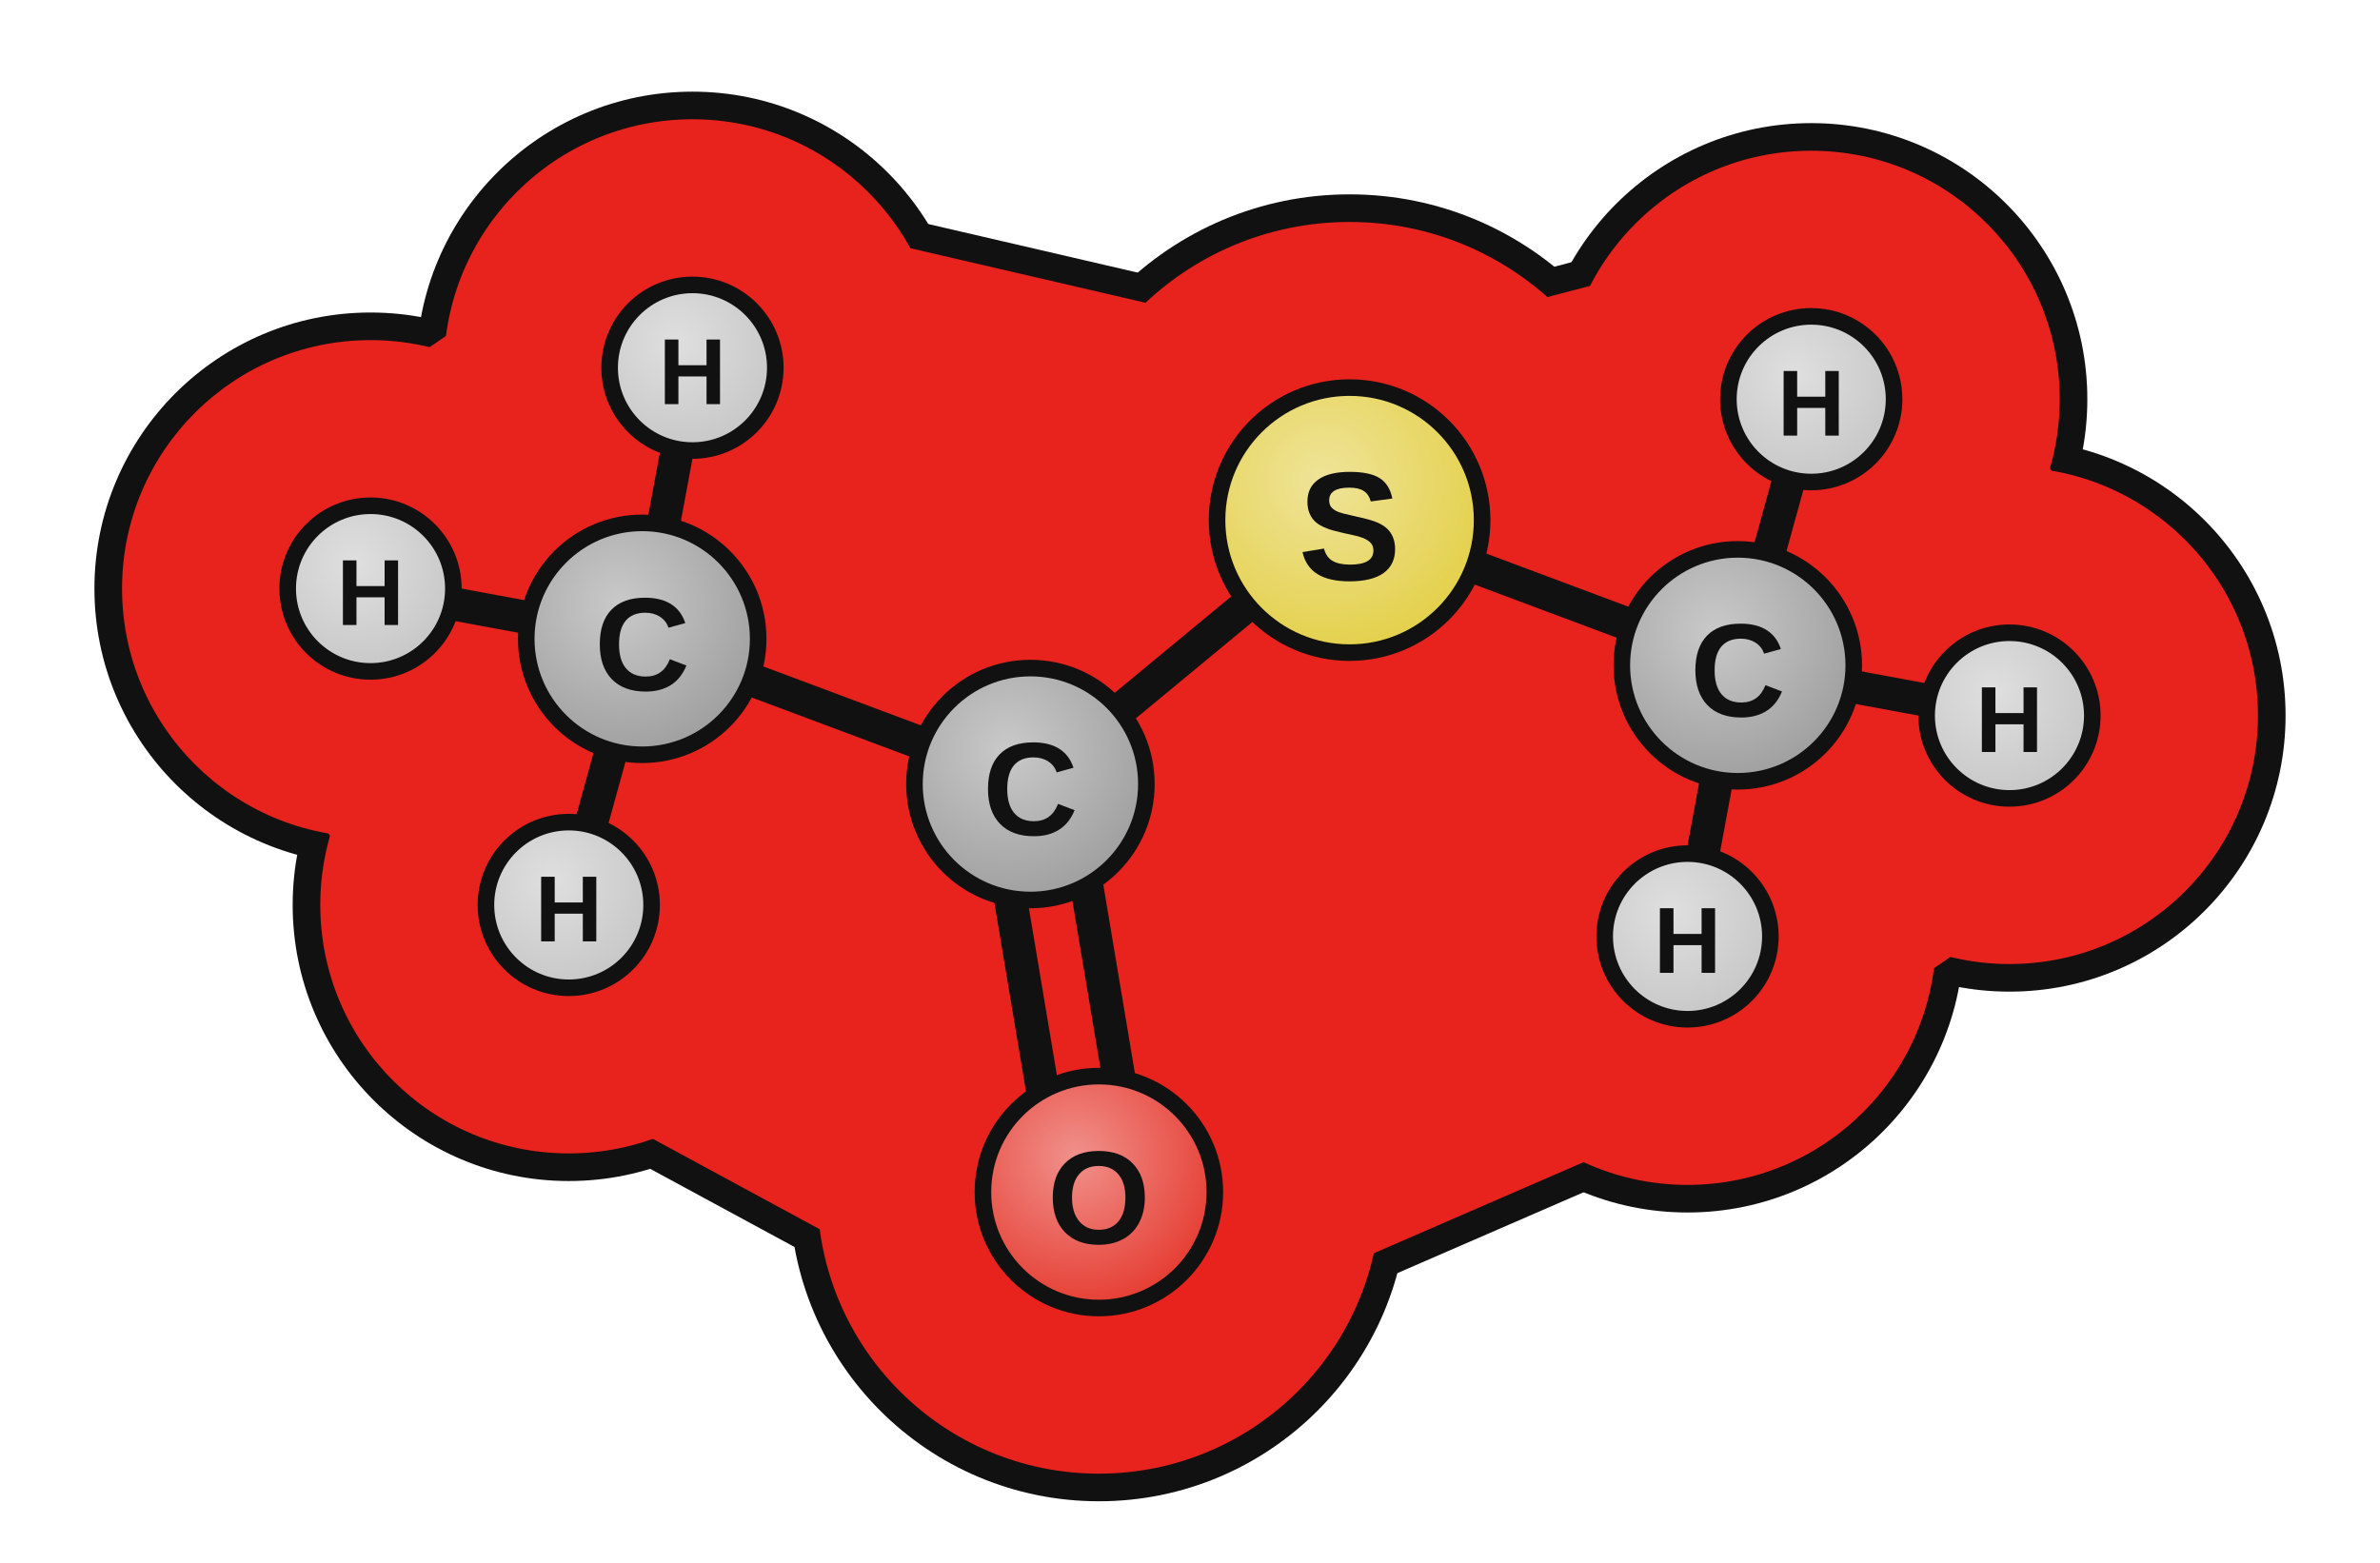
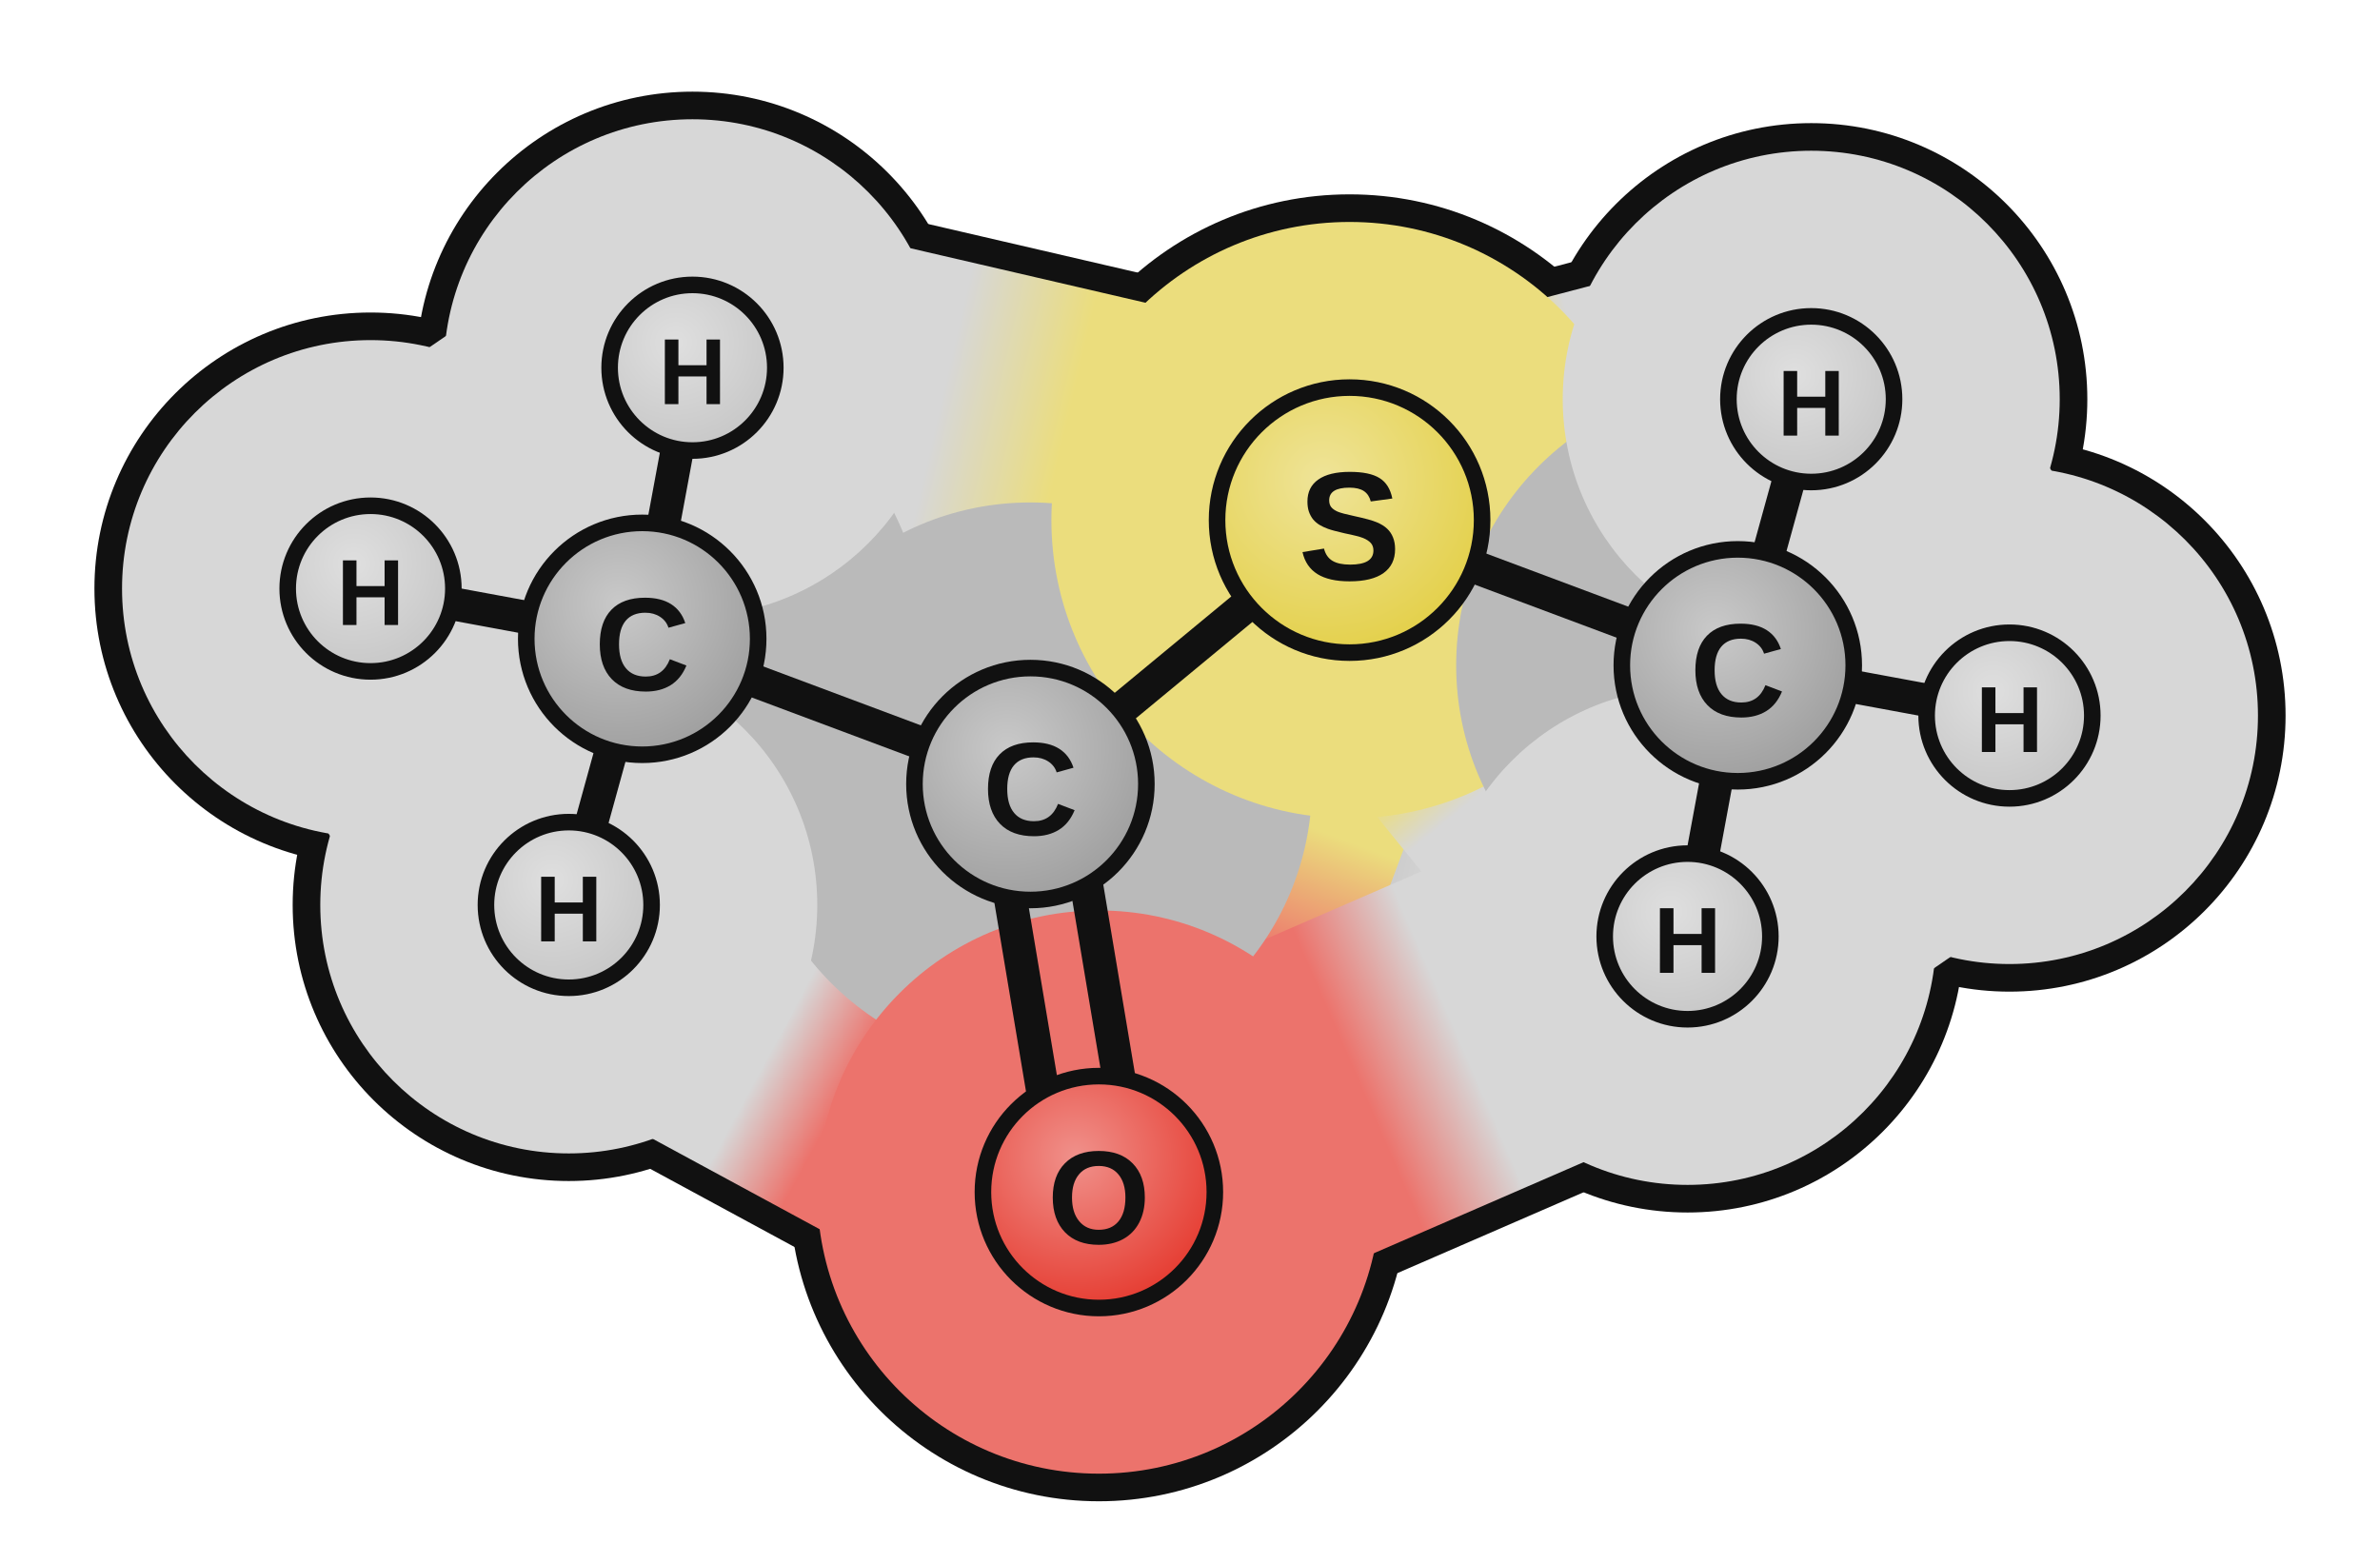
<svg xmlns="http://www.w3.org/2000/svg" viewBox="-214 -127 431 283" width="431" height="283">
  <defs>
    <radialGradient id="gC" cx="40%" cy="35%" r="70%">
      <stop offset="0" stop-color="#c9c9c9" />
      <stop offset="1" stop-color="#9d9d9d" />
    </radialGradient>
    <radialGradient id="gH" cx="40%" cy="35%" r="70%">
      <stop offset="0" stop-color="#dfdfdf" />
      <stop offset="1" stop-color="#c6c6c6" />
    </radialGradient>
    <radialGradient id="gN" cx="40%" cy="35%" r="70%">
      <stop offset="0" stop-color="#a4b5ea" />
      <stop offset="1" stop-color="#5a79d9" />
    </radialGradient>
    <radialGradient id="gO" cx="40%" cy="35%" r="70%">
      <stop offset="0" stop-color="#f0918b" />
      <stop offset="1" stop-color="#e5382d" />
    </radialGradient>
    <radialGradient id="gP" cx="40%" cy="35%" r="70%">
      <stop offset="0" stop-color="#f6c38a" />
      <stop offset="1" stop-color="#f0932b" />
    </radialGradient>
    <radialGradient id="gS" cx="40%" cy="35%" r="70%">
      <stop offset="0" stop-color="#efe499" />
      <stop offset="1" stop-color="#e3cf46" />
    </radialGradient>
    <radialGradient id="gMg" cx="40%" cy="35%" r="70%">
      <stop offset="0" stop-color="#b8e4b8" />
      <stop offset="1" stop-color="#7fcf7f" />
    </radialGradient>
    <radialGradient id="gX" cx="40%" cy="35%" r="70%">
      <stop offset="0" stop-color="#e0e0e0" />
      <stop offset="1" stop-color="#b0b0b0" />
    </radialGradient>
+     <linearGradient id="l0" gradientUnits="userSpaceOnUse" x1="-97.7" y1="-11.3" x2="-27.4" y2="15.0">
+       <stop offset="0.45" stop-color="#bababa" />
+       <stop offset="0.55" stop-color="#bababa" />
+     </linearGradient>
+     <linearGradient id="l1" gradientUnits="userSpaceOnUse" x1="-97.7" y1="-11.3" x2="-15.0" y2="88.9">
+       <stop offset="0.39" stop-color="#bababa" />
+       <stop offset="0.61" stop-color="#ec736c" />
+     </linearGradient>
+     <linearGradient id="l2" gradientUnits="userSpaceOnUse" x1="-97.7" y1="-11.3" x2="30.4" y2="-32.8">
+       <stop offset="0.39" stop-color="#bababa" />
+       <stop offset="0.58" stop-color="#ebdd7d" />
+     </linearGradient>
+     <linearGradient id="l3" gradientUnits="userSpaceOnUse" x1="-97.7" y1="-11.3" x2="-111.0" y2="36.9">
+       <stop offset="0.45" stop-color="#bababa" />
+       <stop offset="0.55" stop-color="#d7d7d7" />
+     </linearGradient>
+     <linearGradient id="l4" gradientUnits="userSpaceOnUse" x1="-97.7" y1="-11.3" x2="-88.6" y2="-60.4">
+       <stop offset="0.45" stop-color="#bababa" />
+       <stop offset="0.55" stop-color="#d7d7d7" />
+     </linearGradient>
+     <linearGradient id="l5" gradientUnits="userSpaceOnUse" x1="-97.7" y1="-11.3" x2="-146.9" y2="-20.4">
+       <stop offset="0.45" stop-color="#bababa" />
+       <stop offset="0.55" stop-color="#d7d7d7" />
+     </linearGradient>
+     <linearGradient id="l6" gradientUnits="userSpaceOnUse" x1="-27.4" y1="15.0" x2="-15.0" y2="88.9">
+       <stop offset="0.45" stop-color="#bababa" />
+       <stop offset="0.55" stop-color="#ec736c" />
+     </linearGradient>
+     <linearGradient id="l7" gradientUnits="userSpaceOnUse" x1="-27.4" y1="15.0" x2="30.4" y2="-32.8">
+       <stop offset="0.45" stop-color="#bababa" />
+       <stop offset="0.55" stop-color="#ebdd7d" />
+     </linearGradient>
+     <linearGradient id="l8" gradientUnits="userSpaceOnUse" x1="-27.4" y1="15.0" x2="100.7" y2="-6.5">
+       <stop offset="0.39" stop-color="#bababa" />
+       <stop offset="0.61" stop-color="#bababa" />
+     </linearGradient>
+     <linearGradient id="l9" gradientUnits="userSpaceOnUse" x1="-27.4" y1="15.0" x2="-111.0" y2="36.9">
+       <stop offset="0.45" stop-color="#bababa" />
+       <stop offset="0.55" stop-color="#d7d7d7" />
+     </linearGradient>
+     <linearGradient id="l10" gradientUnits="userSpaceOnUse" x1="-27.4" y1="15.0" x2="-88.6" y2="-60.4">
+       <stop offset="0.45" stop-color="#bababa" />
+       <stop offset="0.55" stop-color="#d7d7d7" />
+     </linearGradient>
+     <linearGradient id="l11" gradientUnits="userSpaceOnUse" x1="-27.4" y1="15.0" x2="-146.9" y2="-20.4">
+       <stop offset="0.41" stop-color="#bababa" />
+       <stop offset="0.64" stop-color="#d7d7d7" />
+     </linearGradient>
+     <linearGradient id="l12" gradientUnits="userSpaceOnUse" x1="-27.4" y1="15.0" x2="91.6" y2="42.6">
+       <stop offset="0.42" stop-color="#bababa" />
+       <stop offset="0.63" stop-color="#d7d7d7" />
+     </linearGradient>
+     <linearGradient id="l13" gradientUnits="userSpaceOnUse" x1="-15.0" y1="88.9" x2="30.4" y2="-32.8">
+       <stop offset="0.39" stop-color="#ec736c" />
+       <stop offset="0.58" stop-color="#ebdd7d" />
+     </linearGradient>
+     <linearGradient id="l14" gradientUnits="userSpaceOnUse" x1="-15.0" y1="88.9" x2="-111.0" y2="36.9">
+       <stop offset="0.45" stop-color="#ec736c" />
+       <stop offset="0.59" stop-color="#d7d7d7" />
+     </linearGradient>
+     <linearGradient id="l15" gradientUnits="userSpaceOnUse" x1="-15.0" y1="88.9" x2="91.6" y2="42.6">
+       <stop offset="0.44" stop-color="#ec736c" />
+       <stop offset="0.61" stop-color="#d7d7d7" />
+     </linearGradient>
+     <linearGradient id="l16" gradientUnits="userSpaceOnUse" x1="30.4" y1="-32.8" x2="100.7" y2="-6.5">
+       <stop offset="0.45" stop-color="#ebdd7d" />
+       <stop offset="0.55" stop-color="#bababa" />
+     </linearGradient>
+     <linearGradient id="l17" gradientUnits="userSpaceOnUse" x1="30.4" y1="-32.8" x2="-88.6" y2="-60.4">
+       <stop offset="0.44" stop-color="#ebdd7d" />
+       <stop offset="0.63" stop-color="#d7d7d7" />
+     </linearGradient>
+     <linearGradient id="l18" gradientUnits="userSpaceOnUse" x1="30.4" y1="-32.8" x2="114.0" y2="-54.7">
+       <stop offset="0.45" stop-color="#ebdd7d" />
+       <stop offset="0.55" stop-color="#d7d7d7" />
+     </linearGradient>
+     <linearGradient id="l19" gradientUnits="userSpaceOnUse" x1="30.4" y1="-32.8" x2="91.6" y2="42.6">
+       <stop offset="0.45" stop-color="#ebdd7d" />
+       <stop offset="0.55" stop-color="#d7d7d7" />
+     </linearGradient>
+     <linearGradient id="l20" gradientUnits="userSpaceOnUse" x1="30.4" y1="-32.8" x2="149.9" y2="2.6">
+       <stop offset="0.43" stop-color="#ebdd7d" />
+       <stop offset="0.64" stop-color="#d7d7d7" />
+     </linearGradient>
+     <linearGradient id="l21" gradientUnits="userSpaceOnUse" x1="100.7" y1="-6.5" x2="114.0" y2="-54.7">
+       <stop offset="0.45" stop-color="#bababa" />
+       <stop offset="0.55" stop-color="#d7d7d7" />
+     </linearGradient>
+     <linearGradient id="l22" gradientUnits="userSpaceOnUse" x1="100.7" y1="-6.5" x2="91.6" y2="42.6">
+       <stop offset="0.45" stop-color="#bababa" />
+       <stop offset="0.55" stop-color="#d7d7d7" />
+     </linearGradient>
+     <linearGradient id="l23" gradientUnits="userSpaceOnUse" x1="100.7" y1="-6.5" x2="149.9" y2="2.6">
+       <stop offset="0.45" stop-color="#bababa" />
+       <stop offset="0.55" stop-color="#d7d7d7" />
+     </linearGradient>
+     <linearGradient id="l24" gradientUnits="userSpaceOnUse" x1="-111.0" y1="36.9" x2="-88.6" y2="-60.4">
+       <stop offset="0.45" stop-color="#d7d7d7" />
+       <stop offset="0.55" stop-color="#d7d7d7" />
+     </linearGradient>
+     <linearGradient id="l25" gradientUnits="userSpaceOnUse" x1="-111.0" y1="36.9" x2="-146.9" y2="-20.4">
+       <stop offset="0.45" stop-color="#d7d7d7" />
+       <stop offset="0.55" stop-color="#d7d7d7" />
+     </linearGradient>
+     <linearGradient id="l26" gradientUnits="userSpaceOnUse" x1="-88.6" y1="-60.4" x2="-146.9" y2="-20.4">
+       <stop offset="0.45" stop-color="#d7d7d7" />
+       <stop offset="0.55" stop-color="#d7d7d7" />
+     </linearGradient>
+     <linearGradient id="l27" gradientUnits="userSpaceOnUse" x1="114.0" y1="-54.7" x2="91.6" y2="42.6">
+       <stop offset="0.45" stop-color="#d7d7d7" />
+       <stop offset="0.55" stop-color="#d7d7d7" />
+     </linearGradient>
+     <linearGradient id="l28" gradientUnits="userSpaceOnUse" x1="114.0" y1="-54.7" x2="149.9" y2="2.6">
+       <stop offset="0.45" stop-color="#d7d7d7" />
+       <stop offset="0.55" stop-color="#d7d7d7" />
+     </linearGradient>
+     <linearGradient id="l29" gradientUnits="userSpaceOnUse" x1="91.6" y1="42.6" x2="149.9" y2="2.6">
+       <stop offset="0.45" stop-color="#d7d7d7" />
+       <stop offset="0.55" stop-color="#d7d7d7" />
+     </linearGradient>
+     <linearGradient id="l30" gradientUnits="userSpaceOnUse" x1="-97.7" y1="-11.3" x2="-27.4" y2="15.0">
+       <stop offset="0.45" stop-color="#bababa" />
+       <stop offset="0.55" stop-color="#bababa" />
+     </linearGradient>
+     <linearGradient id="l31" gradientUnits="userSpaceOnUse" x1="-27.4" y1="15.0" x2="-15.0" y2="88.9">
+       <stop offset="0.45" stop-color="#bababa" />
+       <stop offset="0.55" stop-color="#ec736c" />
+     </linearGradient>
+     <linearGradient id="l32" gradientUnits="userSpaceOnUse" x1="-27.4" y1="15.0" x2="30.4" y2="-32.8">
+       <stop offset="0.45" stop-color="#bababa" />
+       <stop offset="0.55" stop-color="#ebdd7d" />
+     </linearGradient>
+     <linearGradient id="l33" gradientUnits="userSpaceOnUse" x1="30.4" y1="-32.8" x2="100.7" y2="-6.5">
+       <stop offset="0.45" stop-color="#ebdd7d" />
+       <stop offset="0.55" stop-color="#bababa" />
+     </linearGradient>
+     <linearGradient id="l34" gradientUnits="userSpaceOnUse" x1="-97.7" y1="-11.3" x2="-111.0" y2="36.9">
+       <stop offset="0.45" stop-color="#bababa" />
+       <stop offset="0.55" stop-color="#d7d7d7" />
+     </linearGradient>
+     <linearGradient id="l35" gradientUnits="userSpaceOnUse" x1="-97.7" y1="-11.3" x2="-88.6" y2="-60.4">
+       <stop offset="0.45" stop-color="#bababa" />
+       <stop offset="0.55" stop-color="#d7d7d7" />
+     </linearGradient>
+     <linearGradient id="l36" gradientUnits="userSpaceOnUse" x1="-97.7" y1="-11.3" x2="-146.9" y2="-20.4">
+       <stop offset="0.45" stop-color="#bababa" />
+       <stop offset="0.55" stop-color="#d7d7d7" />
+     </linearGradient>
+     <linearGradient id="l37" gradientUnits="userSpaceOnUse" x1="100.7" y1="-6.5" x2="114.0" y2="-54.7">
+       <stop offset="0.45" stop-color="#bababa" />
+       <stop offset="0.55" stop-color="#d7d7d7" />
+     </linearGradient>
+     <linearGradient id="l38" gradientUnits="userSpaceOnUse" x1="100.7" y1="-6.5" x2="91.6" y2="42.6">
+       <stop offset="0.45" stop-color="#bababa" />
+       <stop offset="0.55" stop-color="#d7d7d7" />
+     </linearGradient>
+     <linearGradient id="l39" gradientUnits="userSpaceOnUse" x1="100.7" y1="-6.5" x2="149.9" y2="2.6">
+       <stop offset="0.45" stop-color="#bababa" />
+       <stop offset="0.55" stop-color="#d7d7d7" />
+     </linearGradient>
  </defs>
  <g fill="#111" stroke="#111" stroke-linecap="round" stroke-linejoin="round">
    <line x1="-97.7" y1="-11.3" x2="-27.4" y2="15.0" stroke-width="70.0" />
    <line x1="-27.4" y1="15.0" x2="-15.0" y2="88.9" stroke-width="70.0" />
    <line x1="-27.4" y1="15.0" x2="30.4" y2="-32.8" stroke-width="70.0" />
    <line x1="30.4" y1="-32.8" x2="100.7" y2="-6.5" stroke-width="70.0" />
    <line x1="-97.7" y1="-11.3" x2="-111.0" y2="36.9" stroke-width="70.0" />
    <line x1="-97.7" y1="-11.3" x2="-88.6" y2="-60.4" stroke-width="70.0" />
    <line x1="-97.7" y1="-11.3" x2="-146.9" y2="-20.4" stroke-width="70.0" />
    <line x1="100.7" y1="-6.5" x2="114.0" y2="-54.7" stroke-width="70.0" />
    <line x1="100.7" y1="-6.5" x2="91.6" y2="42.6" stroke-width="70.0" />
    <line x1="100.7" y1="-6.5" x2="149.9" y2="2.6" stroke-width="70.0" />
    <line x1="-97.7" y1="-11.3" x2="-27.4" y2="15.0" stroke-width="70.0" />
    <line x1="-97.7" y1="-11.3" x2="-15.0" y2="88.9" stroke-width="70.0" />
    <line x1="-97.7" y1="-11.3" x2="30.4" y2="-32.8" stroke-width="70.0" />
    <line x1="-97.7" y1="-11.3" x2="-111.0" y2="36.9" stroke-width="70.0" />
    <line x1="-97.7" y1="-11.3" x2="-88.6" y2="-60.4" stroke-width="70.0" />
    <line x1="-97.7" y1="-11.3" x2="-146.9" y2="-20.4" stroke-width="70.0" />
    <line x1="-27.4" y1="15.0" x2="-15.0" y2="88.9" stroke-width="70.0" />
    <line x1="-27.4" y1="15.0" x2="30.4" y2="-32.8" stroke-width="70.0" />
    <line x1="-27.4" y1="15.0" x2="100.7" y2="-6.5" stroke-width="70.0" />
    <line x1="-27.4" y1="15.0" x2="-111.0" y2="36.9" stroke-width="70.0" />
    <line x1="-27.4" y1="15.0" x2="-88.6" y2="-60.4" stroke-width="70.0" />
    <line x1="-27.4" y1="15.0" x2="-146.9" y2="-20.4" stroke-width="70.0" />
    <line x1="-27.4" y1="15.0" x2="91.6" y2="42.6" stroke-width="70.0" />
    <line x1="-15.0" y1="88.9" x2="30.4" y2="-32.8" stroke-width="70.0" />
    <line x1="-15.0" y1="88.9" x2="-111.0" y2="36.9" stroke-width="70.0" />
    <line x1="-15.0" y1="88.9" x2="91.6" y2="42.6" stroke-width="70.0" />
    <line x1="30.4" y1="-32.8" x2="100.7" y2="-6.5" stroke-width="70.0" />
    <line x1="30.4" y1="-32.8" x2="-88.6" y2="-60.4" stroke-width="70.0" />
    <line x1="30.4" y1="-32.8" x2="114.0" y2="-54.7" stroke-width="70.0" />
    <line x1="30.4" y1="-32.8" x2="91.6" y2="42.6" stroke-width="70.0" />
    <line x1="30.4" y1="-32.8" x2="149.9" y2="2.6" stroke-width="70.0" />
    <line x1="100.7" y1="-6.5" x2="114.0" y2="-54.7" stroke-width="70.0" />
    <line x1="100.7" y1="-6.5" x2="91.6" y2="42.6" stroke-width="70.0" />
    <line x1="100.7" y1="-6.5" x2="149.9" y2="2.6" stroke-width="70.0" />
    <line x1="-111.0" y1="36.9" x2="-88.6" y2="-60.4" stroke-width="70.0" />
    <line x1="-111.0" y1="36.9" x2="-146.9" y2="-20.4" stroke-width="70.0" />
    <line x1="-88.6" y1="-60.4" x2="-146.9" y2="-20.4" stroke-width="70.0" />
    <line x1="114.0" y1="-54.7" x2="91.6" y2="42.6" stroke-width="70.0" />
    <line x1="114.0" y1="-54.7" x2="149.9" y2="2.6" stroke-width="70.0" />
    <line x1="91.6" y1="42.6" x2="149.9" y2="2.6" stroke-width="70.0" />
    <circle cx="-97.7" cy="-11.3" r="56.0" stroke="none" />
    <circle cx="-27.4" cy="15.0" r="56.0" stroke="none" />
    <circle cx="-15.0" cy="88.9" r="56.0" stroke="none" />
    <circle cx="30.4" cy="-32.8" r="59.0" stroke="none" />
    <circle cx="100.7" cy="-6.5" r="56.0" stroke="none" />
    <circle cx="-111.0" cy="36.9" r="50.0" stroke="none" />
    <circle cx="-88.6" cy="-60.4" r="50.0" stroke="none" />
    <circle cx="-146.9" cy="-20.4" r="50.0" stroke="none" />
    <circle cx="114.0" cy="-54.7" r="50.0" stroke="none" />
    <circle cx="91.6" cy="42.6" r="50.0" stroke="none" />
    <circle cx="149.9" cy="2.6" r="50.0" stroke="none" />
  </g>
-   <g fill="#e8221c" stroke="#e8221c" stroke-linecap="round" stroke-linejoin="round">
-     <line x1="-97.7" y1="-11.3" x2="-27.4" y2="15.0" stroke-width="60.0" />
-     <line x1="-27.4" y1="15.0" x2="-15.0" y2="88.9" stroke-width="60.0" />
-     <line x1="-27.4" y1="15.0" x2="30.4" y2="-32.8" stroke-width="60.0" />
-     <line x1="30.4" y1="-32.8" x2="100.7" y2="-6.5" stroke-width="60.0" />
-     <line x1="-97.7" y1="-11.3" x2="-111.0" y2="36.9" stroke-width="60.0" />
-     <line x1="-97.7" y1="-11.3" x2="-88.6" y2="-60.4" stroke-width="60.0" />
-     <line x1="-97.7" y1="-11.3" x2="-146.9" y2="-20.4" stroke-width="60.0" />
-     <line x1="100.7" y1="-6.5" x2="114.0" y2="-54.7" stroke-width="60.0" />
-     <line x1="100.7" y1="-6.5" x2="91.6" y2="42.6" stroke-width="60.0" />
-     <line x1="100.7" y1="-6.5" x2="149.9" y2="2.6" stroke-width="60.0" />
-     <line x1="-97.7" y1="-11.3" x2="-27.4" y2="15.0" stroke-width="60.0" />
-     <line x1="-97.7" y1="-11.3" x2="-15.0" y2="88.9" stroke-width="60.0" />
-     <line x1="-97.7" y1="-11.3" x2="30.4" y2="-32.8" stroke-width="60.0" />
-     <line x1="-97.7" y1="-11.3" x2="-111.0" y2="36.9" stroke-width="60.0" />
-     <line x1="-97.7" y1="-11.3" x2="-88.6" y2="-60.4" stroke-width="60.0" />
-     <line x1="-97.7" y1="-11.3" x2="-146.9" y2="-20.4" stroke-width="60.0" />
-     <line x1="-27.4" y1="15.0" x2="-15.0" y2="88.9" stroke-width="60.0" />
-     <line x1="-27.4" y1="15.0" x2="30.4" y2="-32.8" stroke-width="60.0" />
-     <line x1="-27.4" y1="15.0" x2="100.7" y2="-6.5" stroke-width="60.0" />
-     <line x1="-27.4" y1="15.0" x2="-111.0" y2="36.9" stroke-width="60.0" />
-     <line x1="-27.4" y1="15.0" x2="-88.6" y2="-60.4" stroke-width="60.0" />
-     <line x1="-27.4" y1="15.0" x2="-146.9" y2="-20.4" stroke-width="60.0" />
-     <line x1="-27.4" y1="15.0" x2="91.6" y2="42.6" stroke-width="60.0" />
-     <line x1="-15.0" y1="88.9" x2="30.4" y2="-32.8" stroke-width="60.0" />
-     <line x1="-15.0" y1="88.9" x2="-111.0" y2="36.9" stroke-width="60.0" />
-     <line x1="-15.0" y1="88.9" x2="91.6" y2="42.6" stroke-width="60.0" />
-     <line x1="30.4" y1="-32.8" x2="100.7" y2="-6.5" stroke-width="60.0" />
-     <line x1="30.4" y1="-32.8" x2="-88.6" y2="-60.4" stroke-width="60.0" />
-     <line x1="30.4" y1="-32.8" x2="114.0" y2="-54.7" stroke-width="60.0" />
-     <line x1="30.4" y1="-32.8" x2="91.6" y2="42.6" stroke-width="60.0" />
-     <line x1="30.4" y1="-32.8" x2="149.9" y2="2.6" stroke-width="60.0" />
-     <line x1="100.7" y1="-6.5" x2="114.0" y2="-54.7" stroke-width="60.0" />
-     <line x1="100.7" y1="-6.5" x2="91.6" y2="42.6" stroke-width="60.0" />
-     <line x1="100.7" y1="-6.5" x2="149.9" y2="2.6" stroke-width="60.0" />
-     <line x1="-111.0" y1="36.9" x2="-88.6" y2="-60.4" stroke-width="60.0" />
-     <line x1="-111.0" y1="36.9" x2="-146.9" y2="-20.4" stroke-width="60.0" />
-     <line x1="-88.6" y1="-60.4" x2="-146.9" y2="-20.4" stroke-width="60.0" />
-     <line x1="114.0" y1="-54.7" x2="91.6" y2="42.6" stroke-width="60.0" />
-     <line x1="114.0" y1="-54.7" x2="149.9" y2="2.6" stroke-width="60.0" />
-     <line x1="91.6" y1="42.6" x2="149.9" y2="2.6" stroke-width="60.0" />
-     <circle cx="-97.7" cy="-11.3" r="51.0" stroke="none" />
-     <circle cx="-27.4" cy="15.0" r="51.0" stroke="none" />
-     <circle cx="-15.0" cy="88.9" r="51.0" stroke="none" />
-     <circle cx="30.4" cy="-32.8" r="54.0" stroke="none" />
-     <circle cx="100.7" cy="-6.5" r="51.0" stroke="none" />
-     <circle cx="-111.0" cy="36.9" r="45.0" stroke="none" />
-     <circle cx="-88.6" cy="-60.4" r="45.0" stroke="none" />
-     <circle cx="-146.9" cy="-20.4" r="45.0" stroke="none" />
-     <circle cx="114.0" cy="-54.7" r="45.0" stroke="none" />
-     <circle cx="91.6" cy="42.6" r="45.0" stroke="none" />
-     <circle cx="149.9" cy="2.6" r="45.0" stroke="none" />
+   <g stroke-linejoin="round">
+     <line x1="-97.7" y1="-11.3" x2="-27.4" y2="15.0" stroke="url(#l0)" stroke-width="60.0" stroke-linecap="round" />
+     <line x1="-97.7" y1="-11.3" x2="-15.0" y2="88.9" stroke="url(#l1)" stroke-width="60.0" stroke-linecap="round" />
+     <line x1="-97.7" y1="-11.3" x2="30.4" y2="-32.8" stroke="url(#l2)" stroke-width="60.0" stroke-linecap="round" />
+     <line x1="-97.7" y1="-11.3" x2="-111.0" y2="36.9" stroke="url(#l3)" stroke-width="60.0" stroke-linecap="round" />
+     <line x1="-97.7" y1="-11.3" x2="-88.6" y2="-60.4" stroke="url(#l4)" stroke-width="60.0" stroke-linecap="round" />
+     <line x1="-97.7" y1="-11.3" x2="-146.9" y2="-20.4" stroke="url(#l5)" stroke-width="60.0" stroke-linecap="round" />
+     <line x1="-27.4" y1="15.0" x2="-15.0" y2="88.9" stroke="url(#l6)" stroke-width="60.0" stroke-linecap="round" />
+     <line x1="-27.4" y1="15.0" x2="30.4" y2="-32.8" stroke="url(#l7)" stroke-width="60.0" stroke-linecap="round" />
+     <line x1="-27.4" y1="15.0" x2="100.7" y2="-6.5" stroke="url(#l8)" stroke-width="60.0" stroke-linecap="round" />
+     <line x1="-27.4" y1="15.0" x2="-111.0" y2="36.9" stroke="url(#l9)" stroke-width="60.0" stroke-linecap="round" />
+     <line x1="-27.4" y1="15.0" x2="-88.6" y2="-60.4" stroke="url(#l10)" stroke-width="60.0" stroke-linecap="round" />
+     <line x1="-27.4" y1="15.0" x2="-146.9" y2="-20.4" stroke="url(#l11)" stroke-width="60.0" stroke-linecap="round" />
+     <line x1="-27.4" y1="15.0" x2="91.6" y2="42.6" stroke="url(#l12)" stroke-width="60.0" stroke-linecap="round" />
+     <line x1="-15.0" y1="88.9" x2="30.4" y2="-32.8" stroke="url(#l13)" stroke-width="60.0" stroke-linecap="round" />
+     <line x1="-15.0" y1="88.9" x2="-111.0" y2="36.9" stroke="url(#l14)" stroke-width="60.0" stroke-linecap="round" />
+     <line x1="-15.0" y1="88.9" x2="91.6" y2="42.6" stroke="url(#l15)" stroke-width="60.0" stroke-linecap="round" />
+     <line x1="30.4" y1="-32.8" x2="100.7" y2="-6.5" stroke="url(#l16)" stroke-width="60.0" stroke-linecap="round" />
+     <line x1="30.4" y1="-32.8" x2="-88.6" y2="-60.4" stroke="url(#l17)" stroke-width="60.0" stroke-linecap="round" />
+     <line x1="30.4" y1="-32.8" x2="114.0" y2="-54.7" stroke="url(#l18)" stroke-width="60.0" stroke-linecap="round" />
+     <line x1="30.4" y1="-32.8" x2="91.6" y2="42.6" stroke="url(#l19)" stroke-width="60.0" stroke-linecap="round" />
+     <line x1="30.4" y1="-32.8" x2="149.9" y2="2.6" stroke="url(#l20)" stroke-width="60.0" stroke-linecap="round" />
+     <line x1="100.7" y1="-6.5" x2="114.0" y2="-54.7" stroke="url(#l21)" stroke-width="60.0" stroke-linecap="round" />
+     <line x1="100.7" y1="-6.5" x2="91.6" y2="42.6" stroke="url(#l22)" stroke-width="60.0" stroke-linecap="round" />
+     <line x1="100.7" y1="-6.5" x2="149.9" y2="2.6" stroke="url(#l23)" stroke-width="60.0" stroke-linecap="round" />
+     <line x1="-111.0" y1="36.9" x2="-88.6" y2="-60.4" stroke="url(#l24)" stroke-width="60.0" stroke-linecap="round" />
+     <line x1="-111.0" y1="36.9" x2="-146.9" y2="-20.4" stroke="url(#l25)" stroke-width="60.0" stroke-linecap="round" />
+     <line x1="-88.6" y1="-60.4" x2="-146.9" y2="-20.4" stroke="url(#l26)" stroke-width="60.0" stroke-linecap="round" />
+     <line x1="114.0" y1="-54.7" x2="91.6" y2="42.6" stroke="url(#l27)" stroke-width="60.0" stroke-linecap="round" />
+     <line x1="114.0" y1="-54.7" x2="149.9" y2="2.6" stroke="url(#l28)" stroke-width="60.0" stroke-linecap="round" />
+     <line x1="91.6" y1="42.6" x2="149.9" y2="2.6" stroke="url(#l29)" stroke-width="60.0" stroke-linecap="round" />
+     <line x1="-97.7" y1="-11.3" x2="-27.4" y2="15.0" stroke="url(#l30)" stroke-width="60.0" stroke-linecap="round" />
+     <line x1="-27.4" y1="15.0" x2="-15.0" y2="88.9" stroke="url(#l31)" stroke-width="60.0" stroke-linecap="round" />
+     <line x1="-27.4" y1="15.0" x2="30.4" y2="-32.8" stroke="url(#l32)" stroke-width="60.0" stroke-linecap="round" />
+     <line x1="30.4" y1="-32.8" x2="100.7" y2="-6.5" stroke="url(#l33)" stroke-width="60.0" stroke-linecap="round" />
+     <line x1="-97.7" y1="-11.3" x2="-111.0" y2="36.9" stroke="url(#l34)" stroke-width="60.0" stroke-linecap="round" />
+     <line x1="-97.7" y1="-11.3" x2="-88.6" y2="-60.4" stroke="url(#l35)" stroke-width="60.0" stroke-linecap="round" />
+     <line x1="-97.7" y1="-11.3" x2="-146.9" y2="-20.4" stroke="url(#l36)" stroke-width="60.0" stroke-linecap="round" />
+     <line x1="100.7" y1="-6.5" x2="114.0" y2="-54.7" stroke="url(#l37)" stroke-width="60.0" stroke-linecap="round" />
+     <line x1="100.7" y1="-6.5" x2="91.6" y2="42.6" stroke="url(#l38)" stroke-width="60.0" stroke-linecap="round" />
+     <line x1="100.7" y1="-6.5" x2="149.9" y2="2.6" stroke="url(#l39)" stroke-width="60.0" stroke-linecap="round" />
+     <circle cx="-97.7" cy="-11.3" r="51.0" fill="#bababa" stroke="none" />
+     <circle cx="-27.4" cy="15.0" r="51.0" fill="#bababa" stroke="none" />
+     <circle cx="-15.0" cy="88.9" r="51.0" fill="#ec736c" stroke="none" />
+     <circle cx="30.4" cy="-32.8" r="54.0" fill="#ebdd7d" stroke="none" />
+     <circle cx="100.7" cy="-6.5" r="51.0" fill="#bababa" stroke="none" />
+     <circle cx="-111.0" cy="36.9" r="45.0" fill="#d7d7d7" stroke="none" />
+     <circle cx="-88.6" cy="-60.4" r="45.0" fill="#d7d7d7" stroke="none" />
+     <circle cx="-146.9" cy="-20.4" r="45.0" fill="#d7d7d7" stroke="none" />
+     <circle cx="114.0" cy="-54.7" r="45.0" fill="#d7d7d7" stroke="none" />
+     <circle cx="91.6" cy="42.6" r="45.0" fill="#d7d7d7" stroke="none" />
+     <circle cx="149.9" cy="2.6" r="45.0" fill="#d7d7d7" stroke="none" />
  </g>
  <g stroke="#111" stroke-width="6" stroke-linecap="round">
    <line x1="-97.7" y1="-11.3" x2="-27.4" y2="15.0" />
    <line x1="-20.5" y1="13.8" x2="-8.1" y2="87.8" />
    <line x1="-34.3" y1="16.1" x2="-21.9" y2="90.1" />
    <line x1="-27.4" y1="15.0" x2="30.4" y2="-32.8" />
    <line x1="30.4" y1="-32.8" x2="100.7" y2="-6.5" />
    <line x1="-97.7" y1="-11.3" x2="-111.0" y2="36.9" />
    <line x1="-97.7" y1="-11.3" x2="-88.6" y2="-60.4" />
    <line x1="-97.7" y1="-11.3" x2="-146.9" y2="-20.4" />
    <line x1="100.7" y1="-6.5" x2="114.0" y2="-54.7" />
    <line x1="100.7" y1="-6.5" x2="91.6" y2="42.6" />
    <line x1="100.7" y1="-6.5" x2="149.9" y2="2.6" />
  </g>
  <circle cx="-97.7" cy="-11.3" r="21" fill="url(#gC)" stroke="#111" stroke-width="3" />
  <text x="-97.7" y="-10.3" text-anchor="middle" dominant-baseline="central" font-family="Arial, Helvetica, sans-serif" font-weight="bold" font-size="24" fill="#111">C</text>
  <circle cx="-27.4" cy="15.0" r="21" fill="url(#gC)" stroke="#111" stroke-width="3" />
  <text x="-27.4" y="15.9" text-anchor="middle" dominant-baseline="central" font-family="Arial, Helvetica, sans-serif" font-weight="bold" font-size="24" fill="#111">C</text>
  <circle cx="-15.0" cy="88.9" r="21" fill="url(#gO)" stroke="#111" stroke-width="3" />
  <text x="-15.0" y="89.9" text-anchor="middle" dominant-baseline="central" font-family="Arial, Helvetica, sans-serif" font-weight="bold" font-size="24" fill="#111">O</text>
  <circle cx="30.4" cy="-32.8" r="24" fill="url(#gS)" stroke="#111" stroke-width="3" />
  <text x="30.4" y="-31.7" text-anchor="middle" dominant-baseline="central" font-family="Arial, Helvetica, sans-serif" font-weight="bold" font-size="28" fill="#111">S</text>
  <circle cx="100.7" cy="-6.5" r="21" fill="url(#gC)" stroke="#111" stroke-width="3" />
  <text x="100.7" y="-5.6" text-anchor="middle" dominant-baseline="central" font-family="Arial, Helvetica, sans-serif" font-weight="bold" font-size="24" fill="#111">C</text>
  <circle cx="-111.0" cy="36.9" r="15" fill="url(#gH)" stroke="#111" stroke-width="3" />
  <text x="-111.0" y="37.6" text-anchor="middle" dominant-baseline="central" font-family="Arial, Helvetica, sans-serif" font-weight="bold" font-size="17" fill="#111">H</text>
  <circle cx="-88.6" cy="-60.4" r="15" fill="url(#gH)" stroke="#111" stroke-width="3" />
  <text x="-88.6" y="-59.7" text-anchor="middle" dominant-baseline="central" font-family="Arial, Helvetica, sans-serif" font-weight="bold" font-size="17" fill="#111">H</text>
  <circle cx="-146.9" cy="-20.4" r="15" fill="url(#gH)" stroke="#111" stroke-width="3" />
  <text x="-146.9" y="-19.7" text-anchor="middle" dominant-baseline="central" font-family="Arial, Helvetica, sans-serif" font-weight="bold" font-size="17" fill="#111">H</text>
  <circle cx="114.0" cy="-54.7" r="15" fill="url(#gH)" stroke="#111" stroke-width="3" />
  <text x="114.0" y="-54.0" text-anchor="middle" dominant-baseline="central" font-family="Arial, Helvetica, sans-serif" font-weight="bold" font-size="17" fill="#111">H</text>
  <circle cx="91.6" cy="42.6" r="15" fill="url(#gH)" stroke="#111" stroke-width="3" />
  <text x="91.6" y="43.3" text-anchor="middle" dominant-baseline="central" font-family="Arial, Helvetica, sans-serif" font-weight="bold" font-size="17" fill="#111">H</text>
  <circle cx="149.9" cy="2.6" r="15" fill="url(#gH)" stroke="#111" stroke-width="3" />
  <text x="149.9" y="3.3" text-anchor="middle" dominant-baseline="central" font-family="Arial, Helvetica, sans-serif" font-weight="bold" font-size="17" fill="#111">H</text>
</svg>
